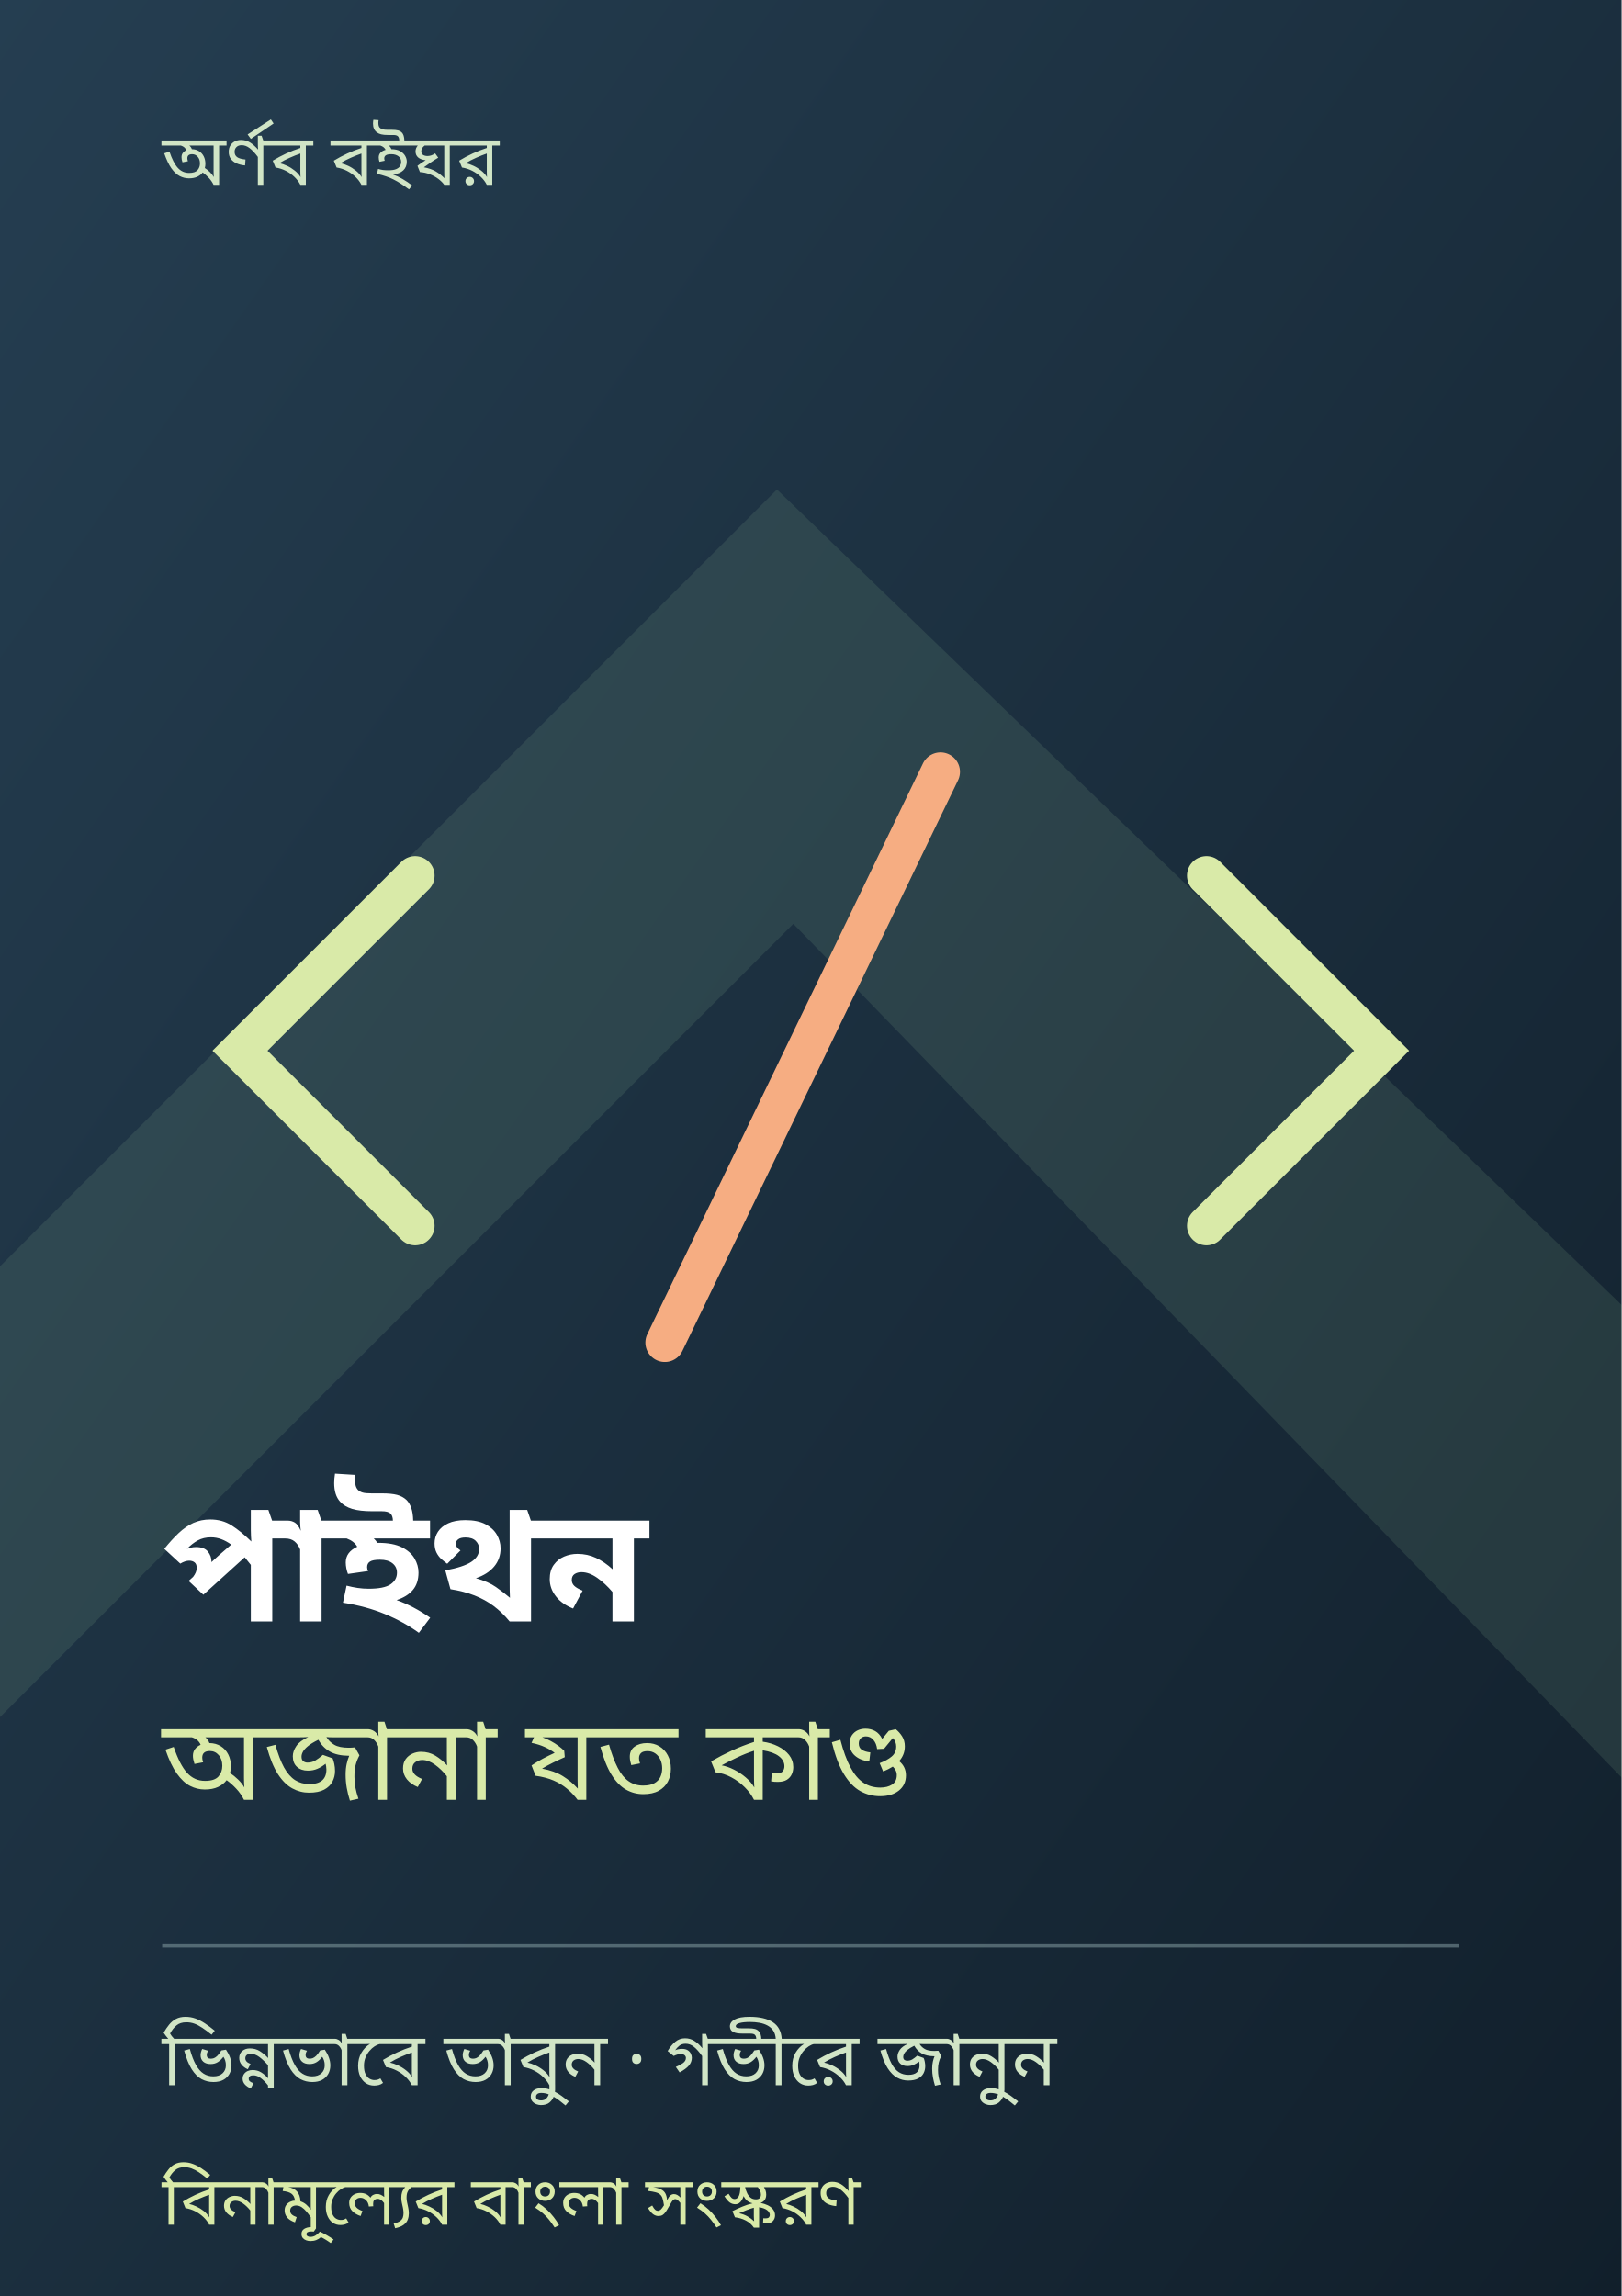
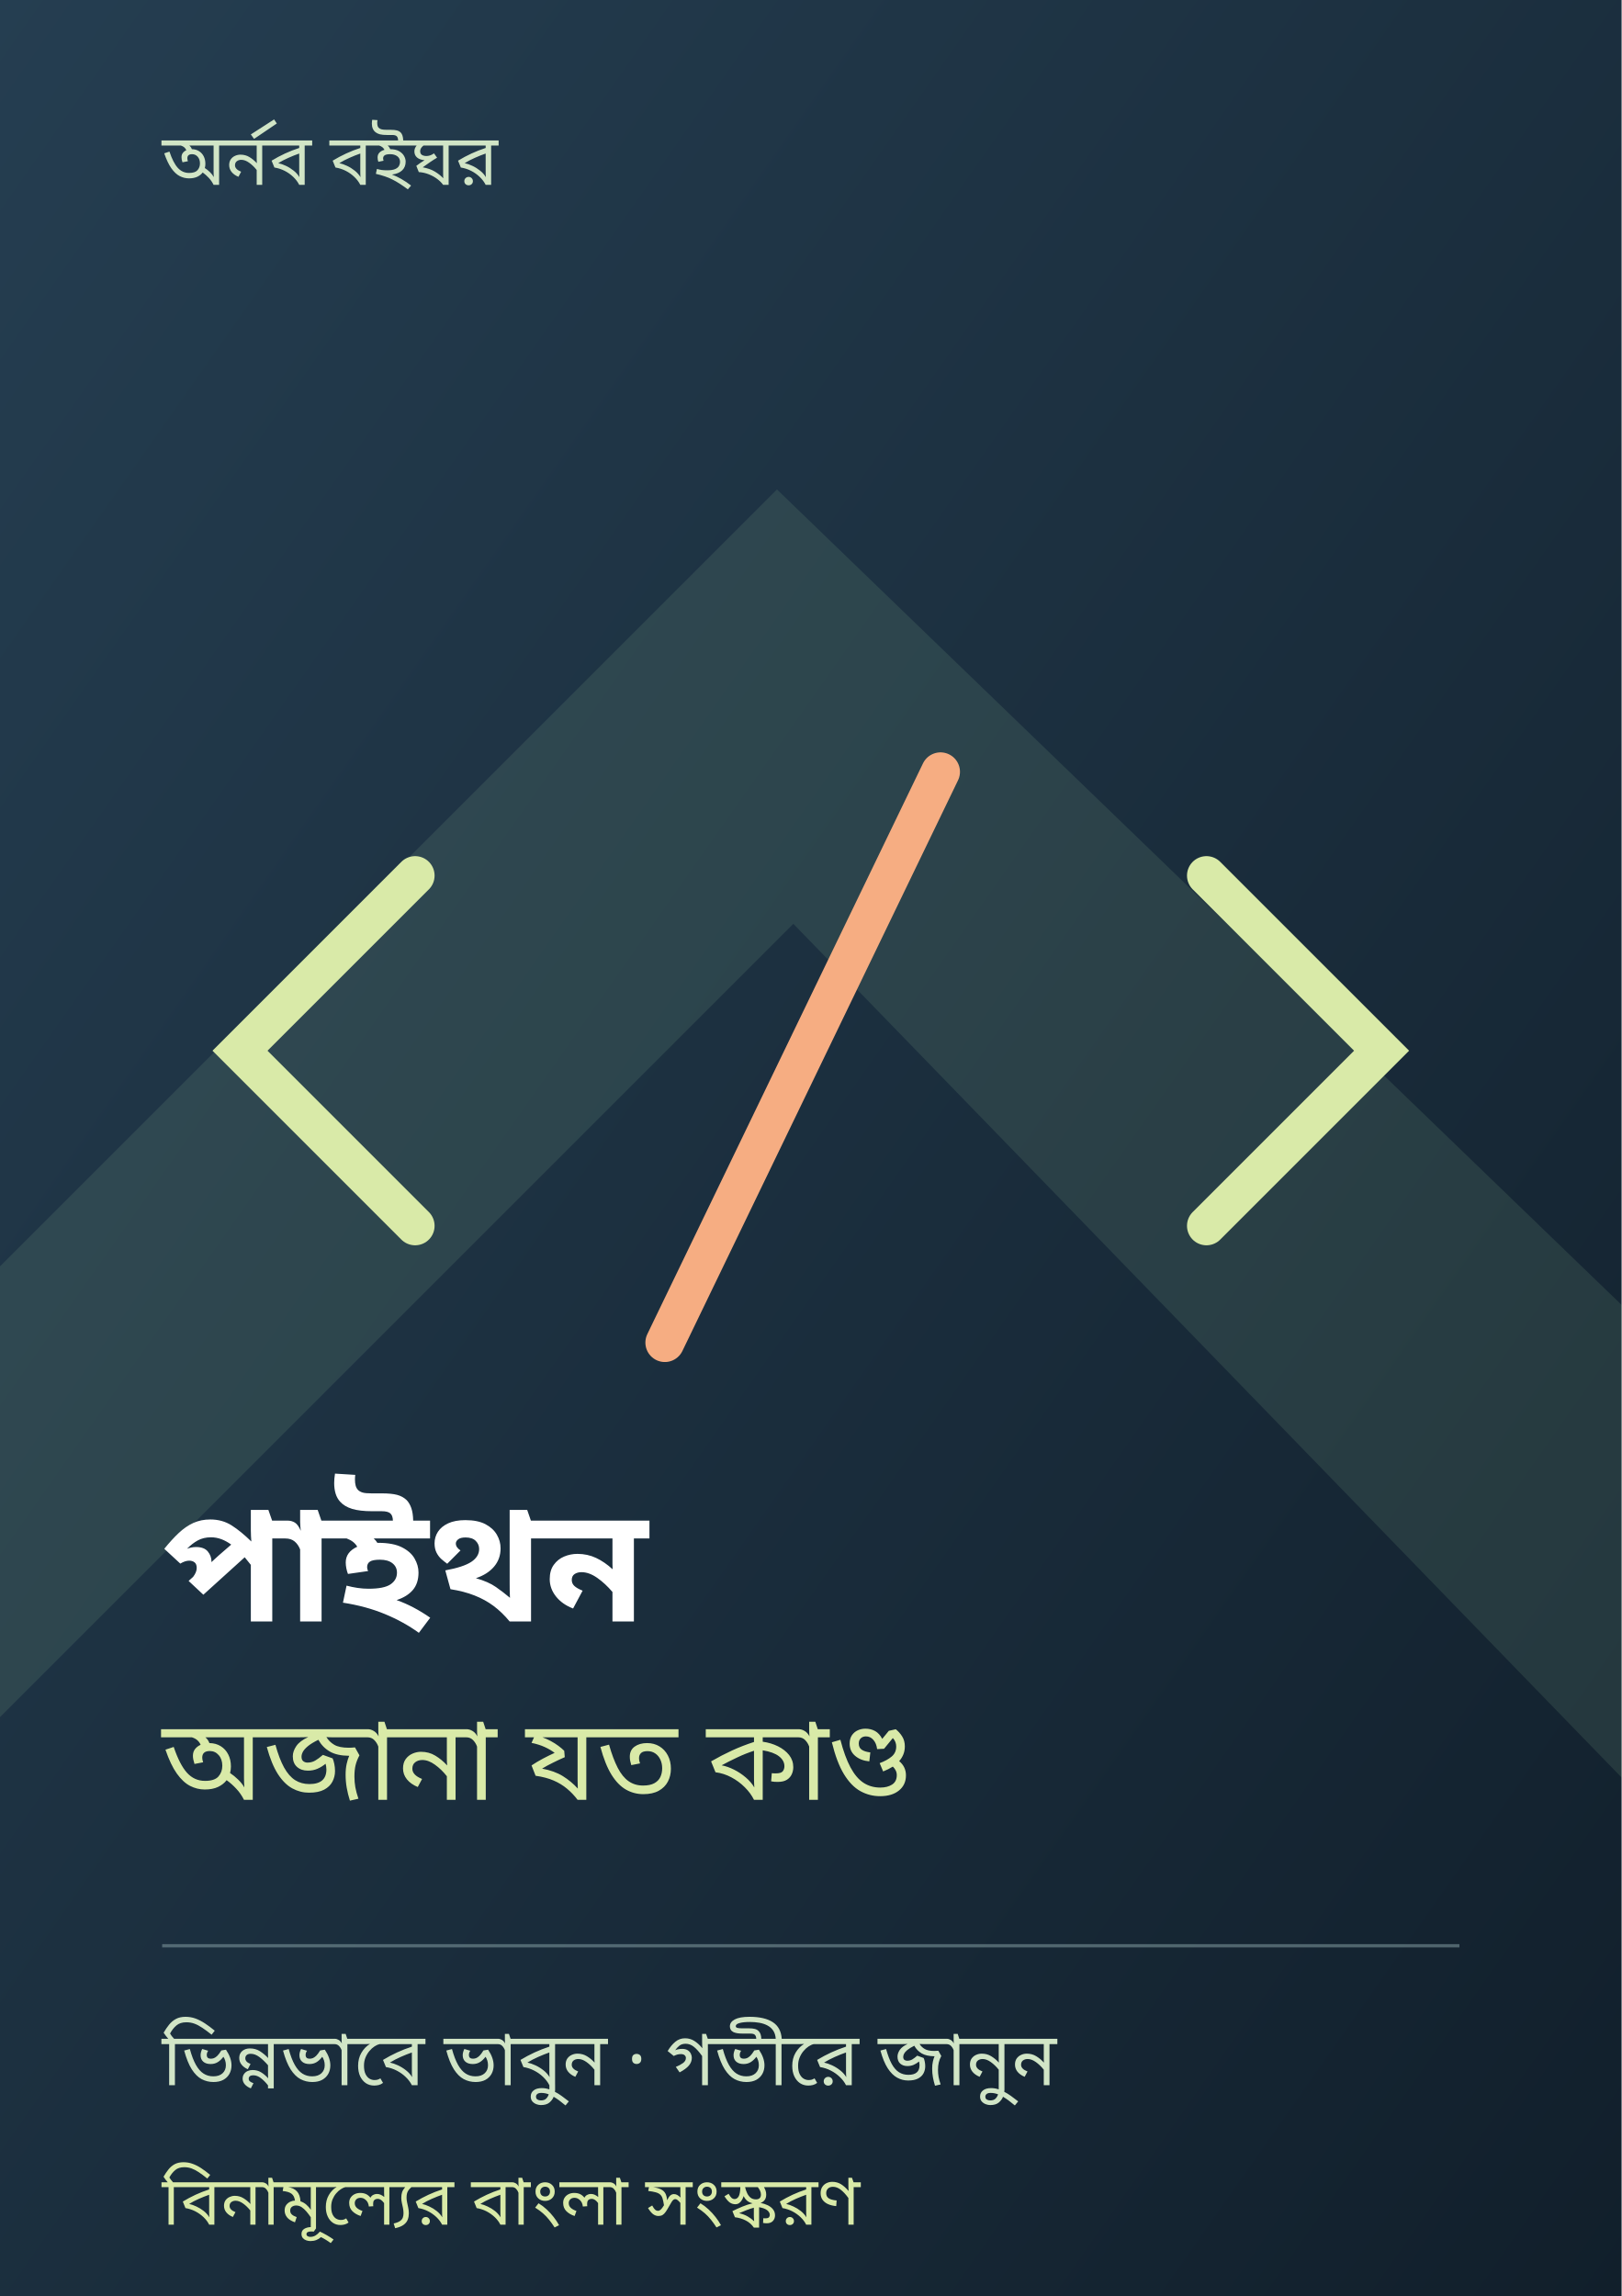
<svg xmlns="http://www.w3.org/2000/svg" width="500" height="708" viewBox="0 0 500 708">
  <defs>
    <linearGradient id="g" x2="1" y2="1">
      <stop stop-color="#253e51" />
      <stop offset="1" stop-color="#111f2b" />
    </linearGradient>
  </defs>
  <rect width="500" height="708" fill="url(#g)" />
  <path d="M-20 460L240 200 530 480M-70 550L245 235 570 570" fill="none" stroke="#9fca9a" stroke-opacity=".13" stroke-width="70" />
  <g fill="none" stroke="#d9eaa8" stroke-width="12" stroke-linecap="round">
    <path d="M128 270l-54 54 54 54M372 270l54 54-54 54" />
    <path d="M290 238l-85 176" stroke="#f6ad82" />
  </g>
-   <text x="50" y="57" font-family="Noto Sans Bengali, Nirmala UI, sans-serif" font-size="22" fill="#d1e5c6">অর্ণব বইঘর</text>
+   <text x="50" y="57" font-family="Noto Sans Bengali, Nirmala UI, sans-serif" font-size="22" fill="#d1e5c6">অর্নব বইঘর</text>
  <text x="50" y="500" font-family="Noto Sans Bengali, Nirmala UI, sans-serif" font-size="50" font-weight="bold" fill="#ffffff">পাইথন</text>
  <text x="50" y="555" font-family="Noto Sans Bengali, Nirmala UI, sans-serif" font-size="35" fill="#d9eaa8">অজানা যত কাণ্ড</text>
  <path d="M50 600h400" stroke="#8ba6aa" opacity=".5" />
  <text x="50" y="643" font-family="Noto Sans Bengali, Nirmala UI, sans-serif" font-size="23" fill="#d1e5c6">ভিন্নভাবে ভাবুন · গভীরে জানুন</text>
  <text x="50" y="686" font-family="Noto Sans Bengali, Nirmala UI, sans-serif" font-size="21" fill="#d9eaa8">বিনামূল্যের বাংলা সংস্করণ</text>
</svg>
